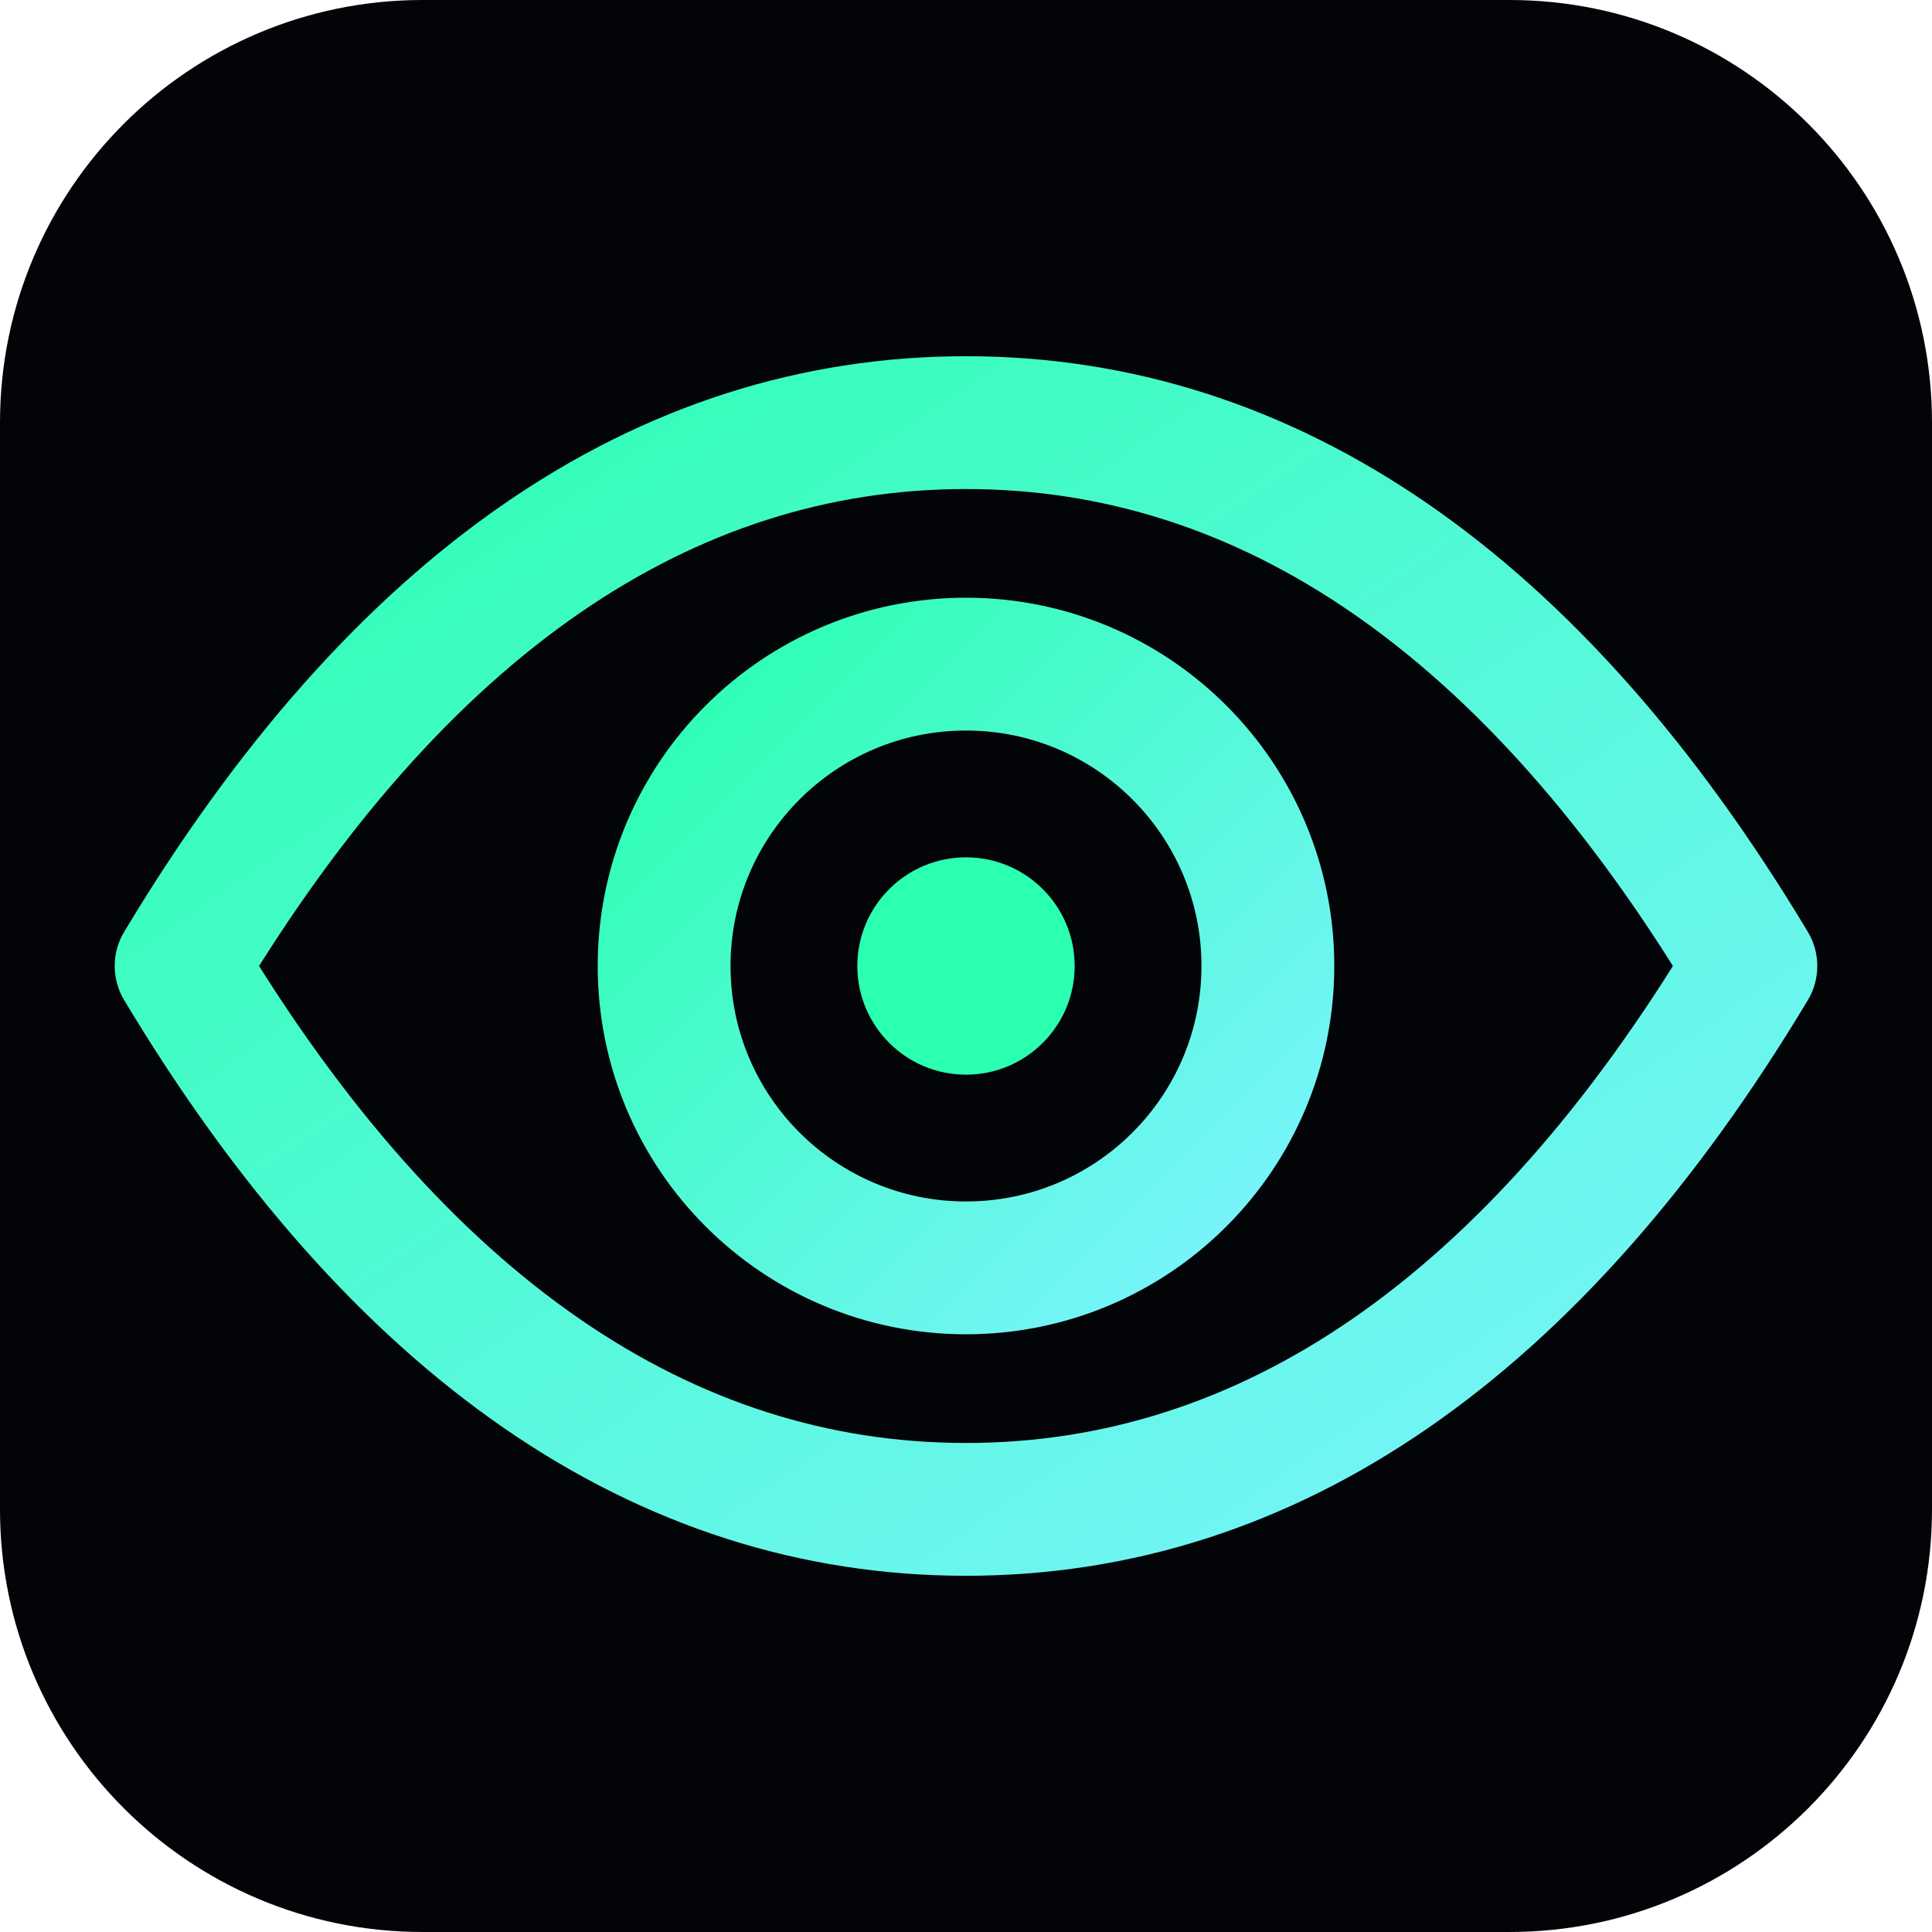
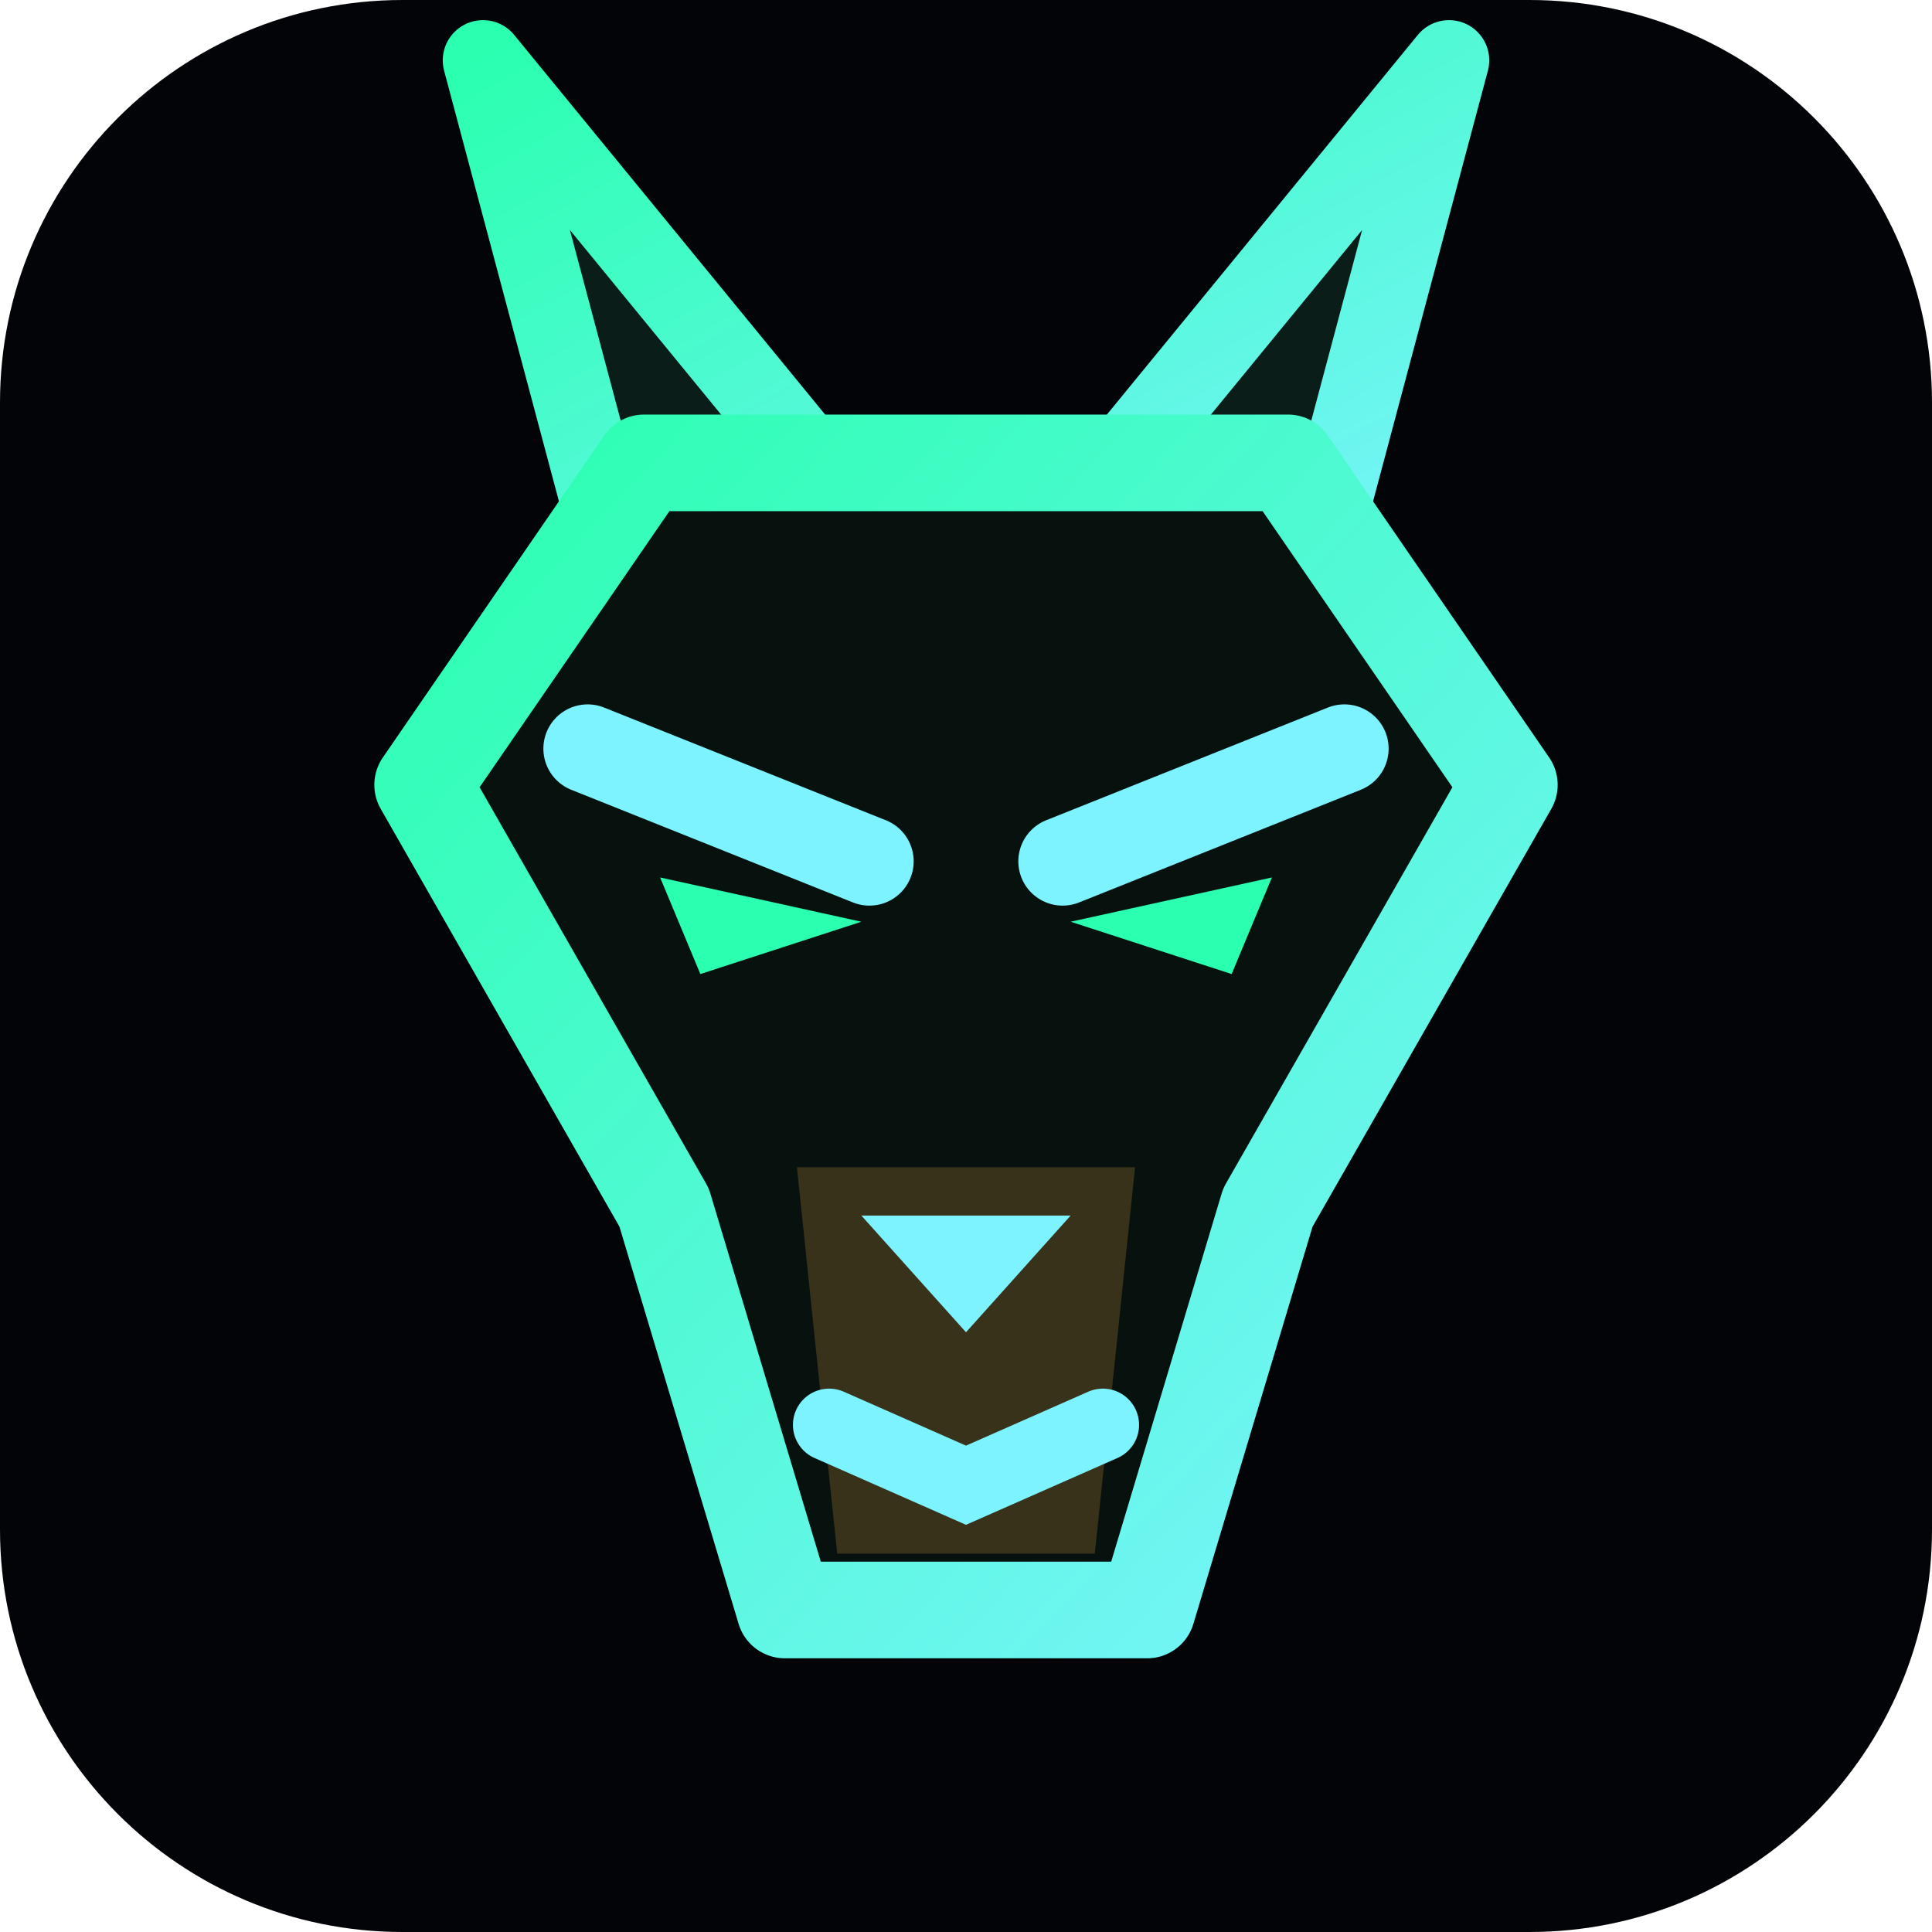
- <svg xmlns="http://www.w3.org/2000/svg" viewBox="0 0 32 32">
+ <svg xmlns="http://www.w3.org/2000/svg" viewBox="0 0 48 48">
  <defs>
    <linearGradient id="g" x1="0" y1="0" x2="1" y2="1">
      <stop offset="0" stop-color="#2BFFB0" />
      <stop offset="1" stop-color="#7CF3FF" />
    </linearGradient>
  </defs>
-   <rect width="32" height="32" rx="7" fill="#030407" />
-   <g fill="none" stroke="url(#g)" stroke-width="2.2" stroke-linejoin="round">
-     <path d="M3 16c3.6-6 8-9 13-9s9.4 3 13 9c-3.6 6-8 9-13 9S6.6 22 3 16Z" />
-     <circle cx="16" cy="16" r="5" />
+   <rect width="48" height="48" rx="10" fill="#030407" />
+   <g stroke="url(#g)" stroke-linejoin="round">
+     <path d="M15.6 15 L12 1.5 L20.6 12 Z M32.4 15 L36 1.5 L27.4 12 Z" fill="#0b1d18" stroke-width="2" />
+     <path d="M16 11.5 L32 11.5 L37.5 19.5 L31.5 30 L28.5 40 L19.5 40 L16.5 30 L10.5 19.5 Z" fill="#07120f" stroke-width="2.4" />
  </g>
-   <circle cx="16" cy="16" r="1.8" fill="#2BFFB0" />
+   <path d="M19.8 29 L28.2 29 L27.2 38.6 L20.8 38.6 Z" fill="#FFB547" fill-opacity=".2" />
+   <path d="M14.6 18.6 L21.6 21.4 M33.4 18.6 L26.4 21.4" stroke="#7CF3FF" stroke-width="2.2" stroke-linecap="round" />
+   <path d="M16.4 21.8 L21.4 22.9 L17.4 24.2 Z M31.6 21.8 L26.6 22.9 L30.6 24.2 Z" fill="#2BFFB0" />
+   <path d="M21.4 30.2 L26.6 30.2 L24 33.1 Z" fill="#7CF3FF" />
+   <path d="M20.6 35.4 L24 36.9 L27.4 35.4" fill="none" stroke="#7CF3FF" stroke-width="1.8" stroke-linecap="round" />
</svg>
